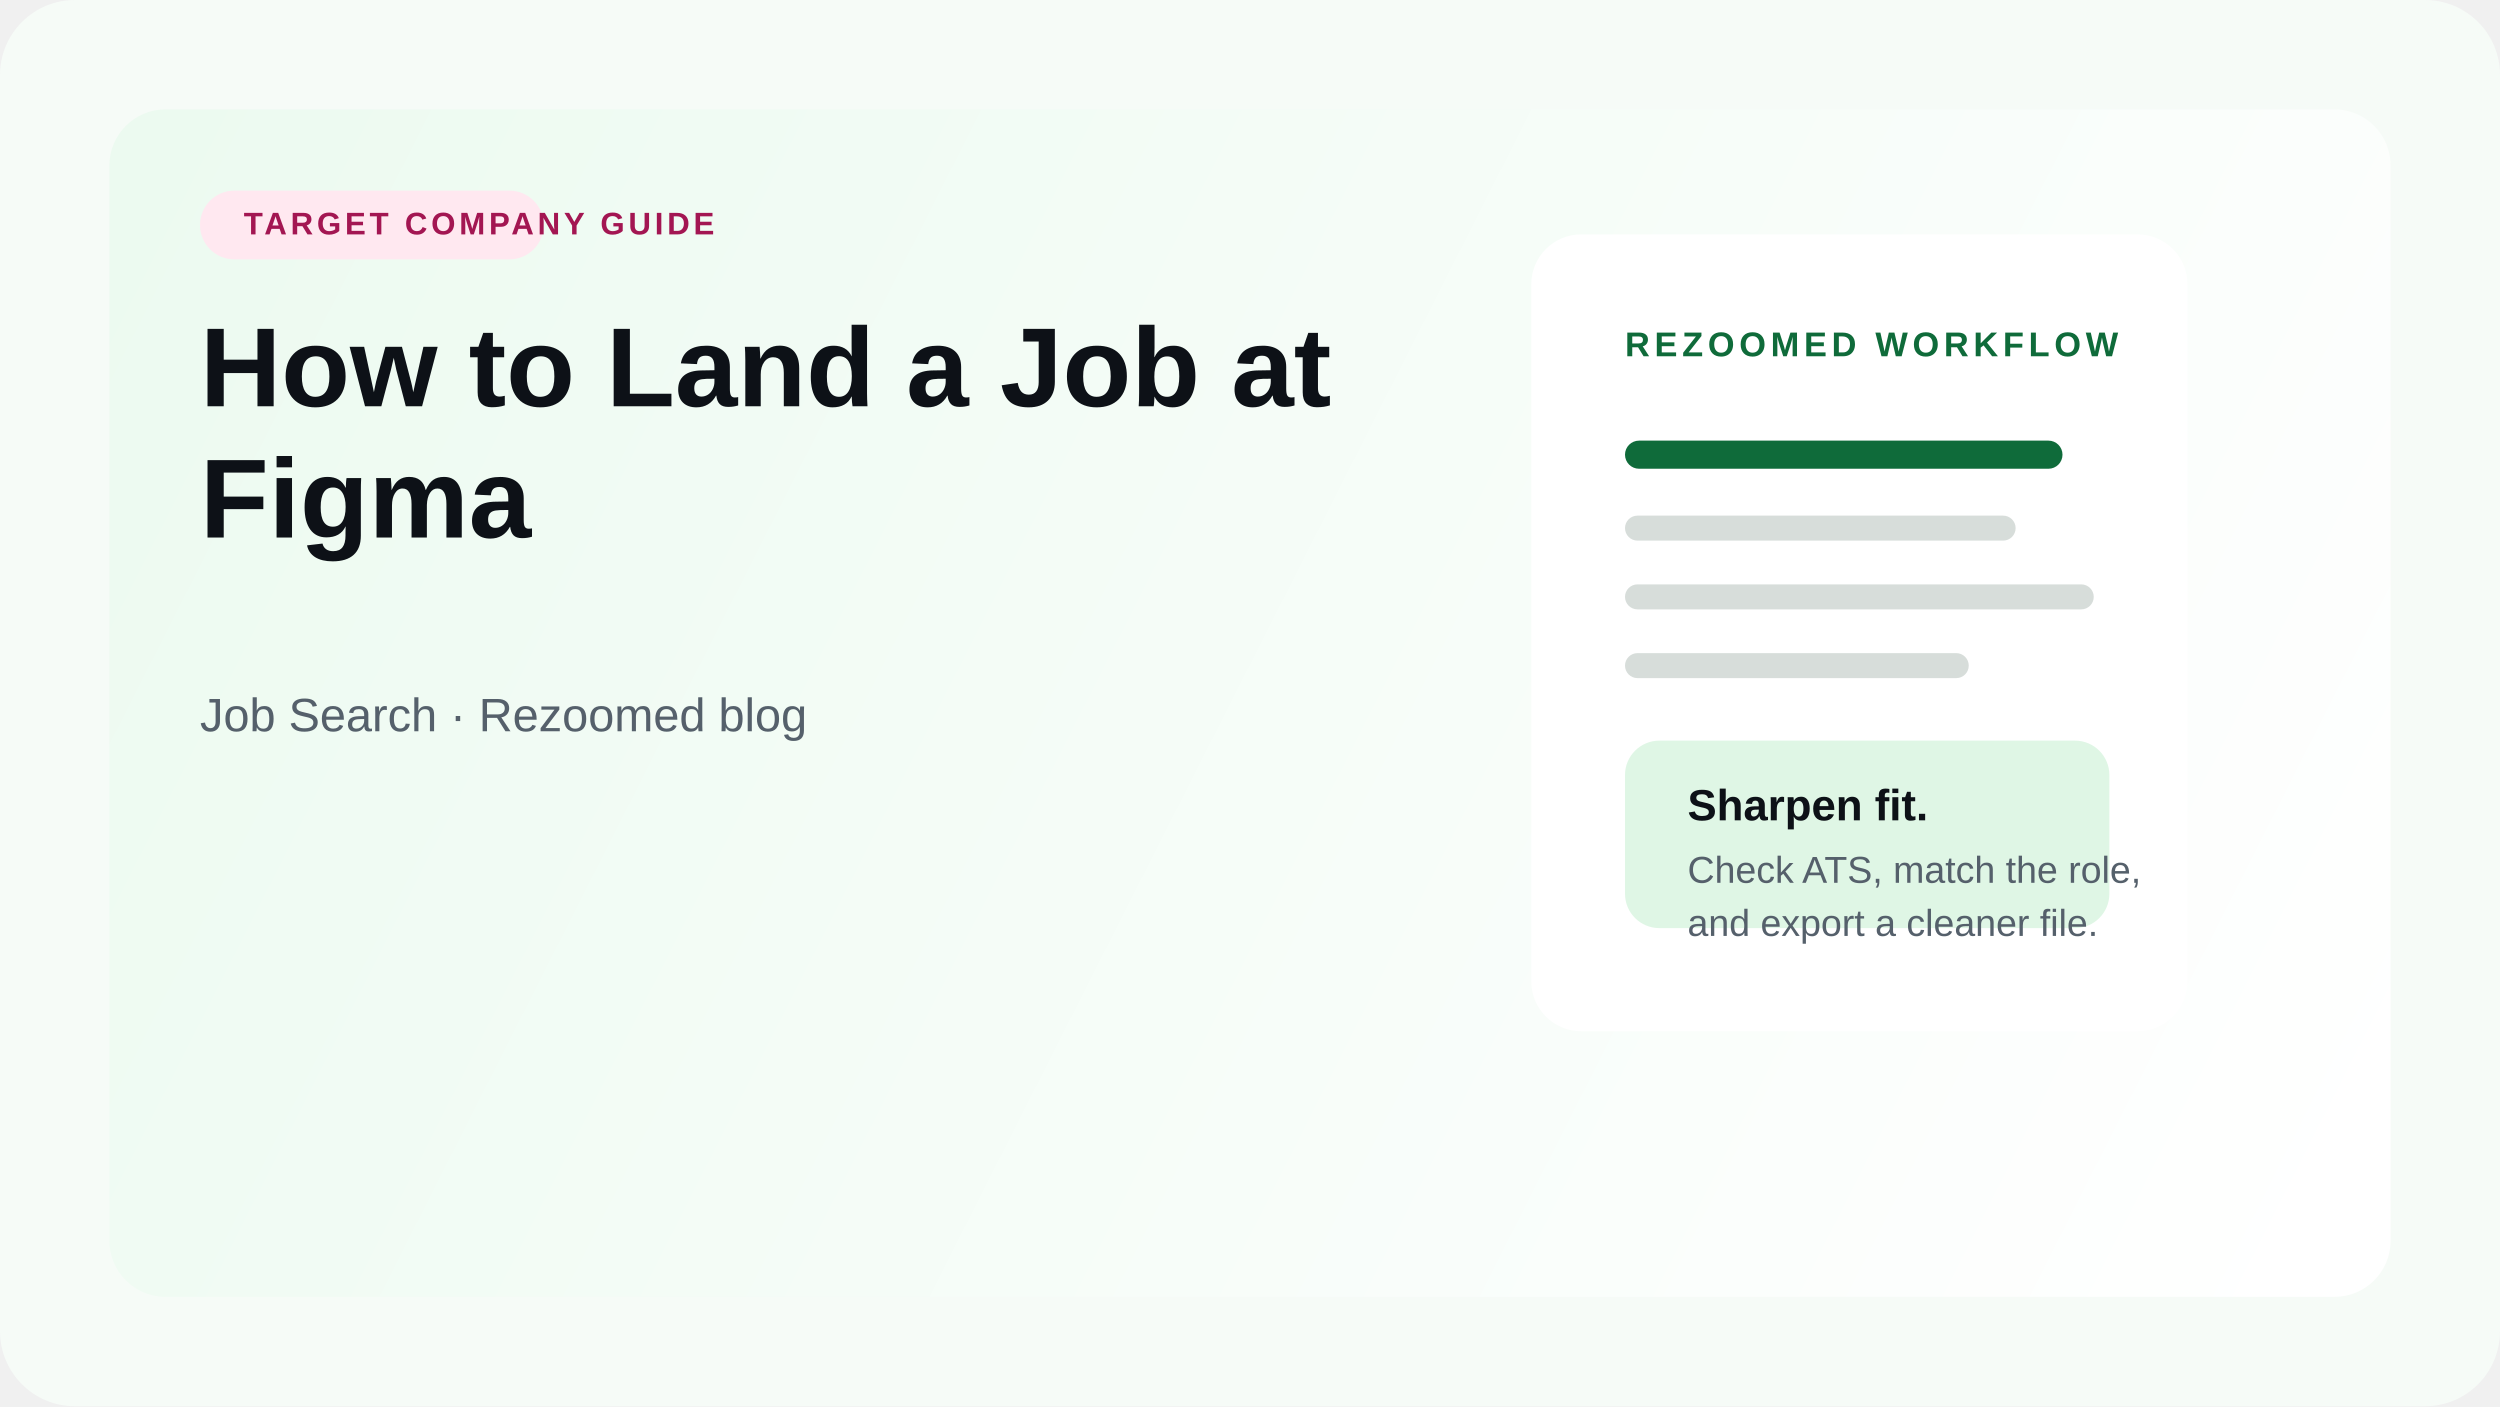
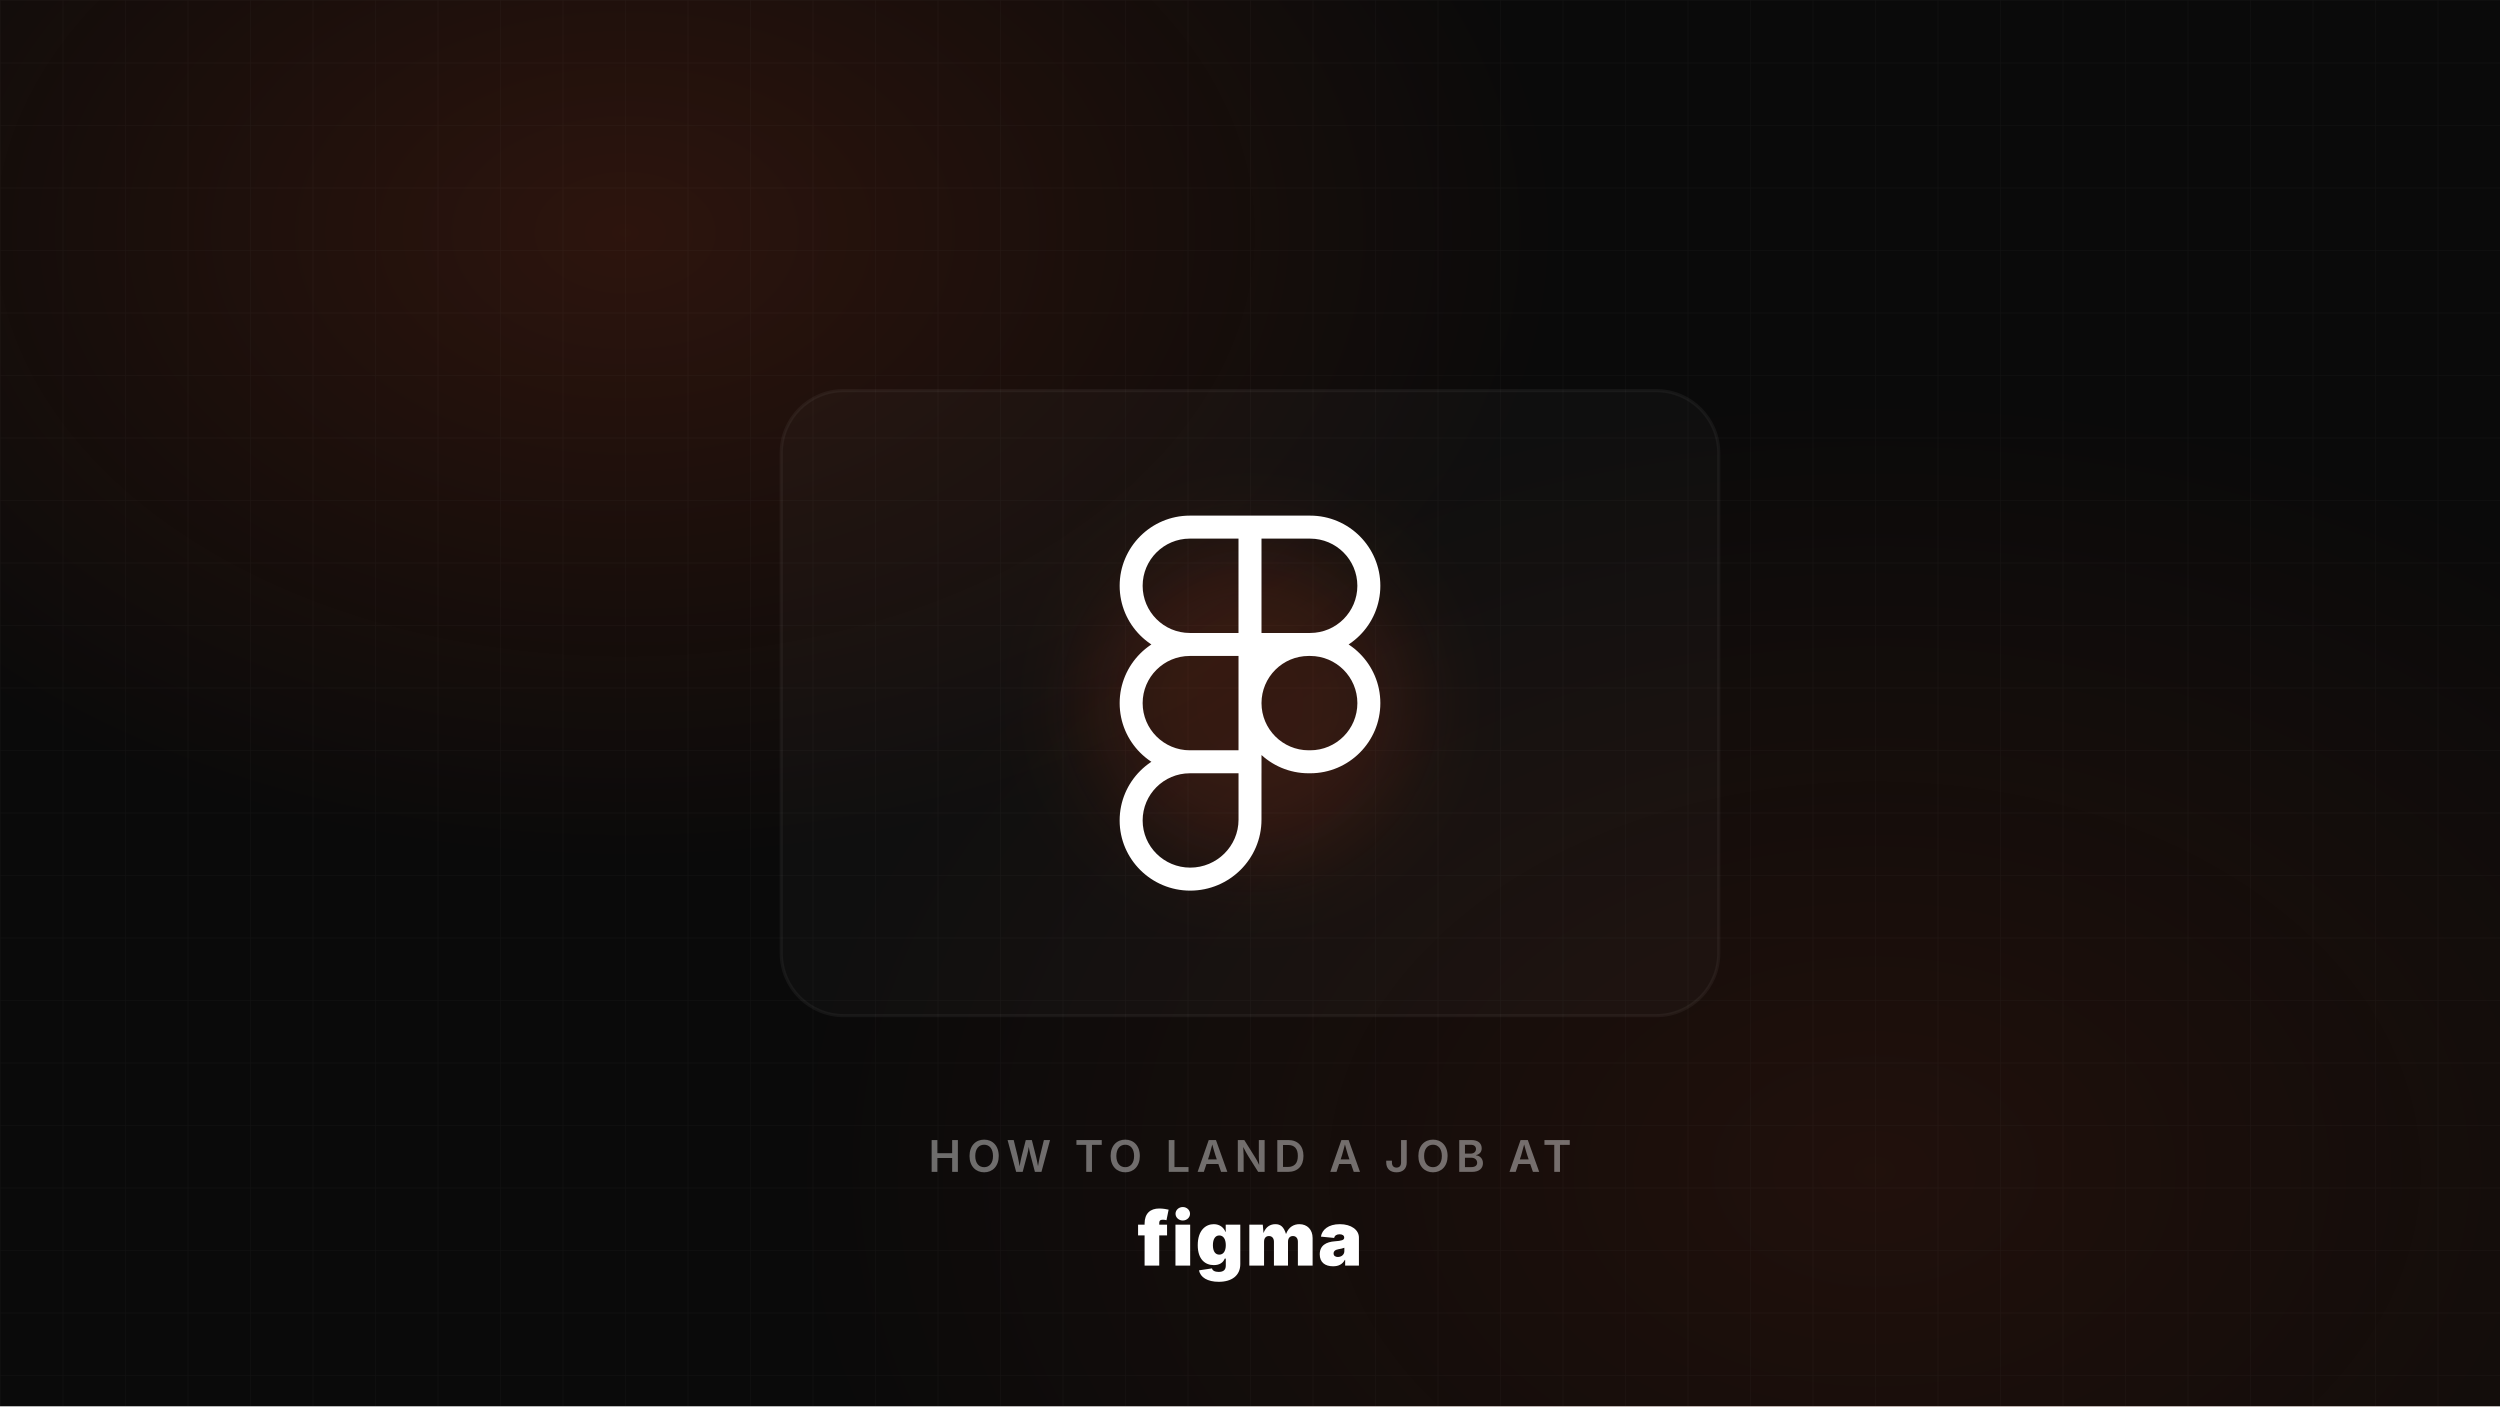
<svg xmlns="http://www.w3.org/2000/svg" width="1600" height="900" viewBox="0 0 1600 900" fill="none">
-   <rect width="1600" height="900" rx="48" fill="#F6FBF7" />
-   <rect x="70" y="70" width="1460" height="760" rx="36" fill="url(#bg)" />
-   <rect x="128" y="122" width="220" height="44" rx="22" fill="#ffe8f0" />
-   <text x="156" y="150" fill="#a31652" font-family="Arial, sans-serif" font-size="20" font-weight="800" letter-spacing="2.4">TARGET COMPANY GUIDE</text>
-   <text x="128" y="260" fill="#0D1117" font-family="Arial, sans-serif" font-size="72" font-weight="800">How to Land a Job at</text>
-   <text x="128" y="344" fill="#0D1117" font-family="Arial, sans-serif" font-size="72" font-weight="800">Figma</text>
-   <text x="128" y="468" fill="#55606B" font-family="Arial, sans-serif" font-size="30">Job Search · Rezoomed blog</text>
-   <rect x="980" y="150" width="420" height="510" rx="32" fill="#FFFFFF" />
-   <text x="1040" y="228" fill="#0f6b3a" font-family="Arial, sans-serif" font-size="22" font-weight="800" letter-spacing="3">REZOOMED WORKFLOW</text>
-   <rect x="1040" y="282" width="280" height="18" rx="9" fill="#0f6b3a" />
-   <rect x="1040" y="330" width="250" height="16" rx="8" fill="#D7DDDA" />
-   <rect x="1040" y="374" width="300" height="16" rx="8" fill="#D7DDDA" />
-   <rect x="1040" y="418" width="220" height="16" rx="8" fill="#D7DDDA" />
-   <rect x="1040" y="474" width="310" height="120" rx="22" fill="#dff6e5" />
-   <text x="1080" y="525" fill="#0D1117" font-family="Arial, sans-serif" font-size="28" font-weight="800">Sharpen fit.</text>
-   <text x="1080" y="565" fill="#55606B" font-family="Arial, sans-serif" font-size="24">Check ATS, match the role,</text>
-   <text x="1080" y="599" fill="#55606B" font-family="Arial, sans-serif" font-size="24">and export a cleaner file.</text>
+   <rect width="1600" height="900" fill="#0A0A0A" />
+   <ellipse cx="400" cy="150" rx="600" ry="400" fill="url(#brandGlow1)" opacity="0.15" />
+   <ellipse cx="1200" cy="750" rx="700" ry="500" fill="url(#brandGlow2)" opacity="0.1" />
  <defs>
-     <linearGradient id="bg" x1="90" y1="90" x2="1490" y2="800" gradientUnits="userSpaceOnUse">
-       <stop stop-color="#ECFAF0" />
-       <stop offset="1" stop-color="#FFFFFF" />
-     </linearGradient>
+     <pattern id="grid" width="40" height="40" patternUnits="userSpaceOnUse">
+       <path d="M 40 0 L 0 0 0 40" fill="none" stroke="rgba(255,255,255,0.03)" stroke-width="1" />
+     </pattern>
+   </defs>
+   <rect width="1600" height="900" fill="url(#grid)" />
+   <rect x="500" y="250" width="600" height="400" rx="40" fill="rgba(255,255,255,0.02)" stroke="rgba(255,255,255,0.05)" stroke-width="2" />
+   <circle cx="800" cy="450" r="100" fill="#F24E1E" opacity="0.15" filter="url(#glow)" />
+   <g transform="translate(680, 330) scale(10)">
+     <g fill="white">
+       <path d="M15.852 8.981h-4.588V0h4.588c2.476 0 4.49 2.014 4.49 4.49s-2.014 4.491-4.49 4.491zM12.735 7.51h3.117c1.665 0 3.019-1.355 3.019-3.019s-1.355-3.019-3.019-3.019h-3.117V7.51zm0 1.471H8.148c-2.476 0-4.49-2.014-4.49-4.49S5.672 0 8.148 0h4.588v8.981zm-4.587-7.51c-1.665 0-3.019 1.355-3.019 3.019s1.354 3.02 3.019 3.02h3.117V1.471H8.148zm4.587 15.019H8.148c-2.476 0-4.49-2.014-4.49-4.49s2.014-4.49 4.49-4.49h4.588v8.98zM8.148 8.981c-1.665 0-3.019 1.355-3.019 3.019s1.355 3.019 3.019 3.019h3.117V8.981H8.148zM8.172 24c-2.489 0-4.515-2.014-4.515-4.49s2.014-4.49 4.49-4.49h4.588v4.441c0 2.503-2.047 4.539-4.563 4.539zm-.024-7.51a3.023 3.023 0 0 0-3.019 3.019c0 1.665 1.365 3.019 3.044 3.019 1.705 0 3.093-1.376 3.093-3.068v-2.97H8.148zm7.704 0h-.098c-2.476 0-4.49-2.014-4.49-4.49s2.014-4.49 4.49-4.49h.098c2.476 0 4.49 2.014 4.49 4.49s-2.014 4.49-4.49 4.49zm-.097-7.509c-1.665 0-3.019 1.355-3.019 3.019s1.355 3.019 3.019 3.019h.098c1.665 0 3.019-1.355 3.019-3.019s-1.355-3.019-3.019-3.019h-.098z" />
+     </g>
+   </g>
+   <text x="800" y="750" font-family="'Inter', -apple-system, sans-serif" font-size="28" font-weight="600" fill="rgba(255,255,255,0.4)" text-anchor="middle" letter-spacing="4">HOW TO LAND A JOB AT</text>
+   <text x="800" y="810" font-family="'Inter', -apple-system, sans-serif" font-size="48" font-weight="900" fill="white" text-anchor="middle" letter-spacing="1" text-transform="uppercase">figma</text>
+   <defs>
+     <radialGradient id="brandGlow1" cx="0.5" cy="0.5" r="0.5">
+       <stop offset="0%" stop-color="#F24E1E" />
+       <stop offset="100%" stop-color="#F24E1E" stop-opacity="0" />
+     </radialGradient>
+     <radialGradient id="brandGlow2" cx="0.5" cy="0.5" r="0.5">
+       <stop offset="0%" stop-color="#F24E1E" />
+       <stop offset="100%" stop-color="#F24E1E" stop-opacity="0" />
+     </radialGradient>
+     <filter id="glow" x="-50%" y="-50%" width="200%" height="200%">
+       <feGaussianBlur stdDeviation="30" result="blur" />
+     </filter>
  </defs>
</svg>
